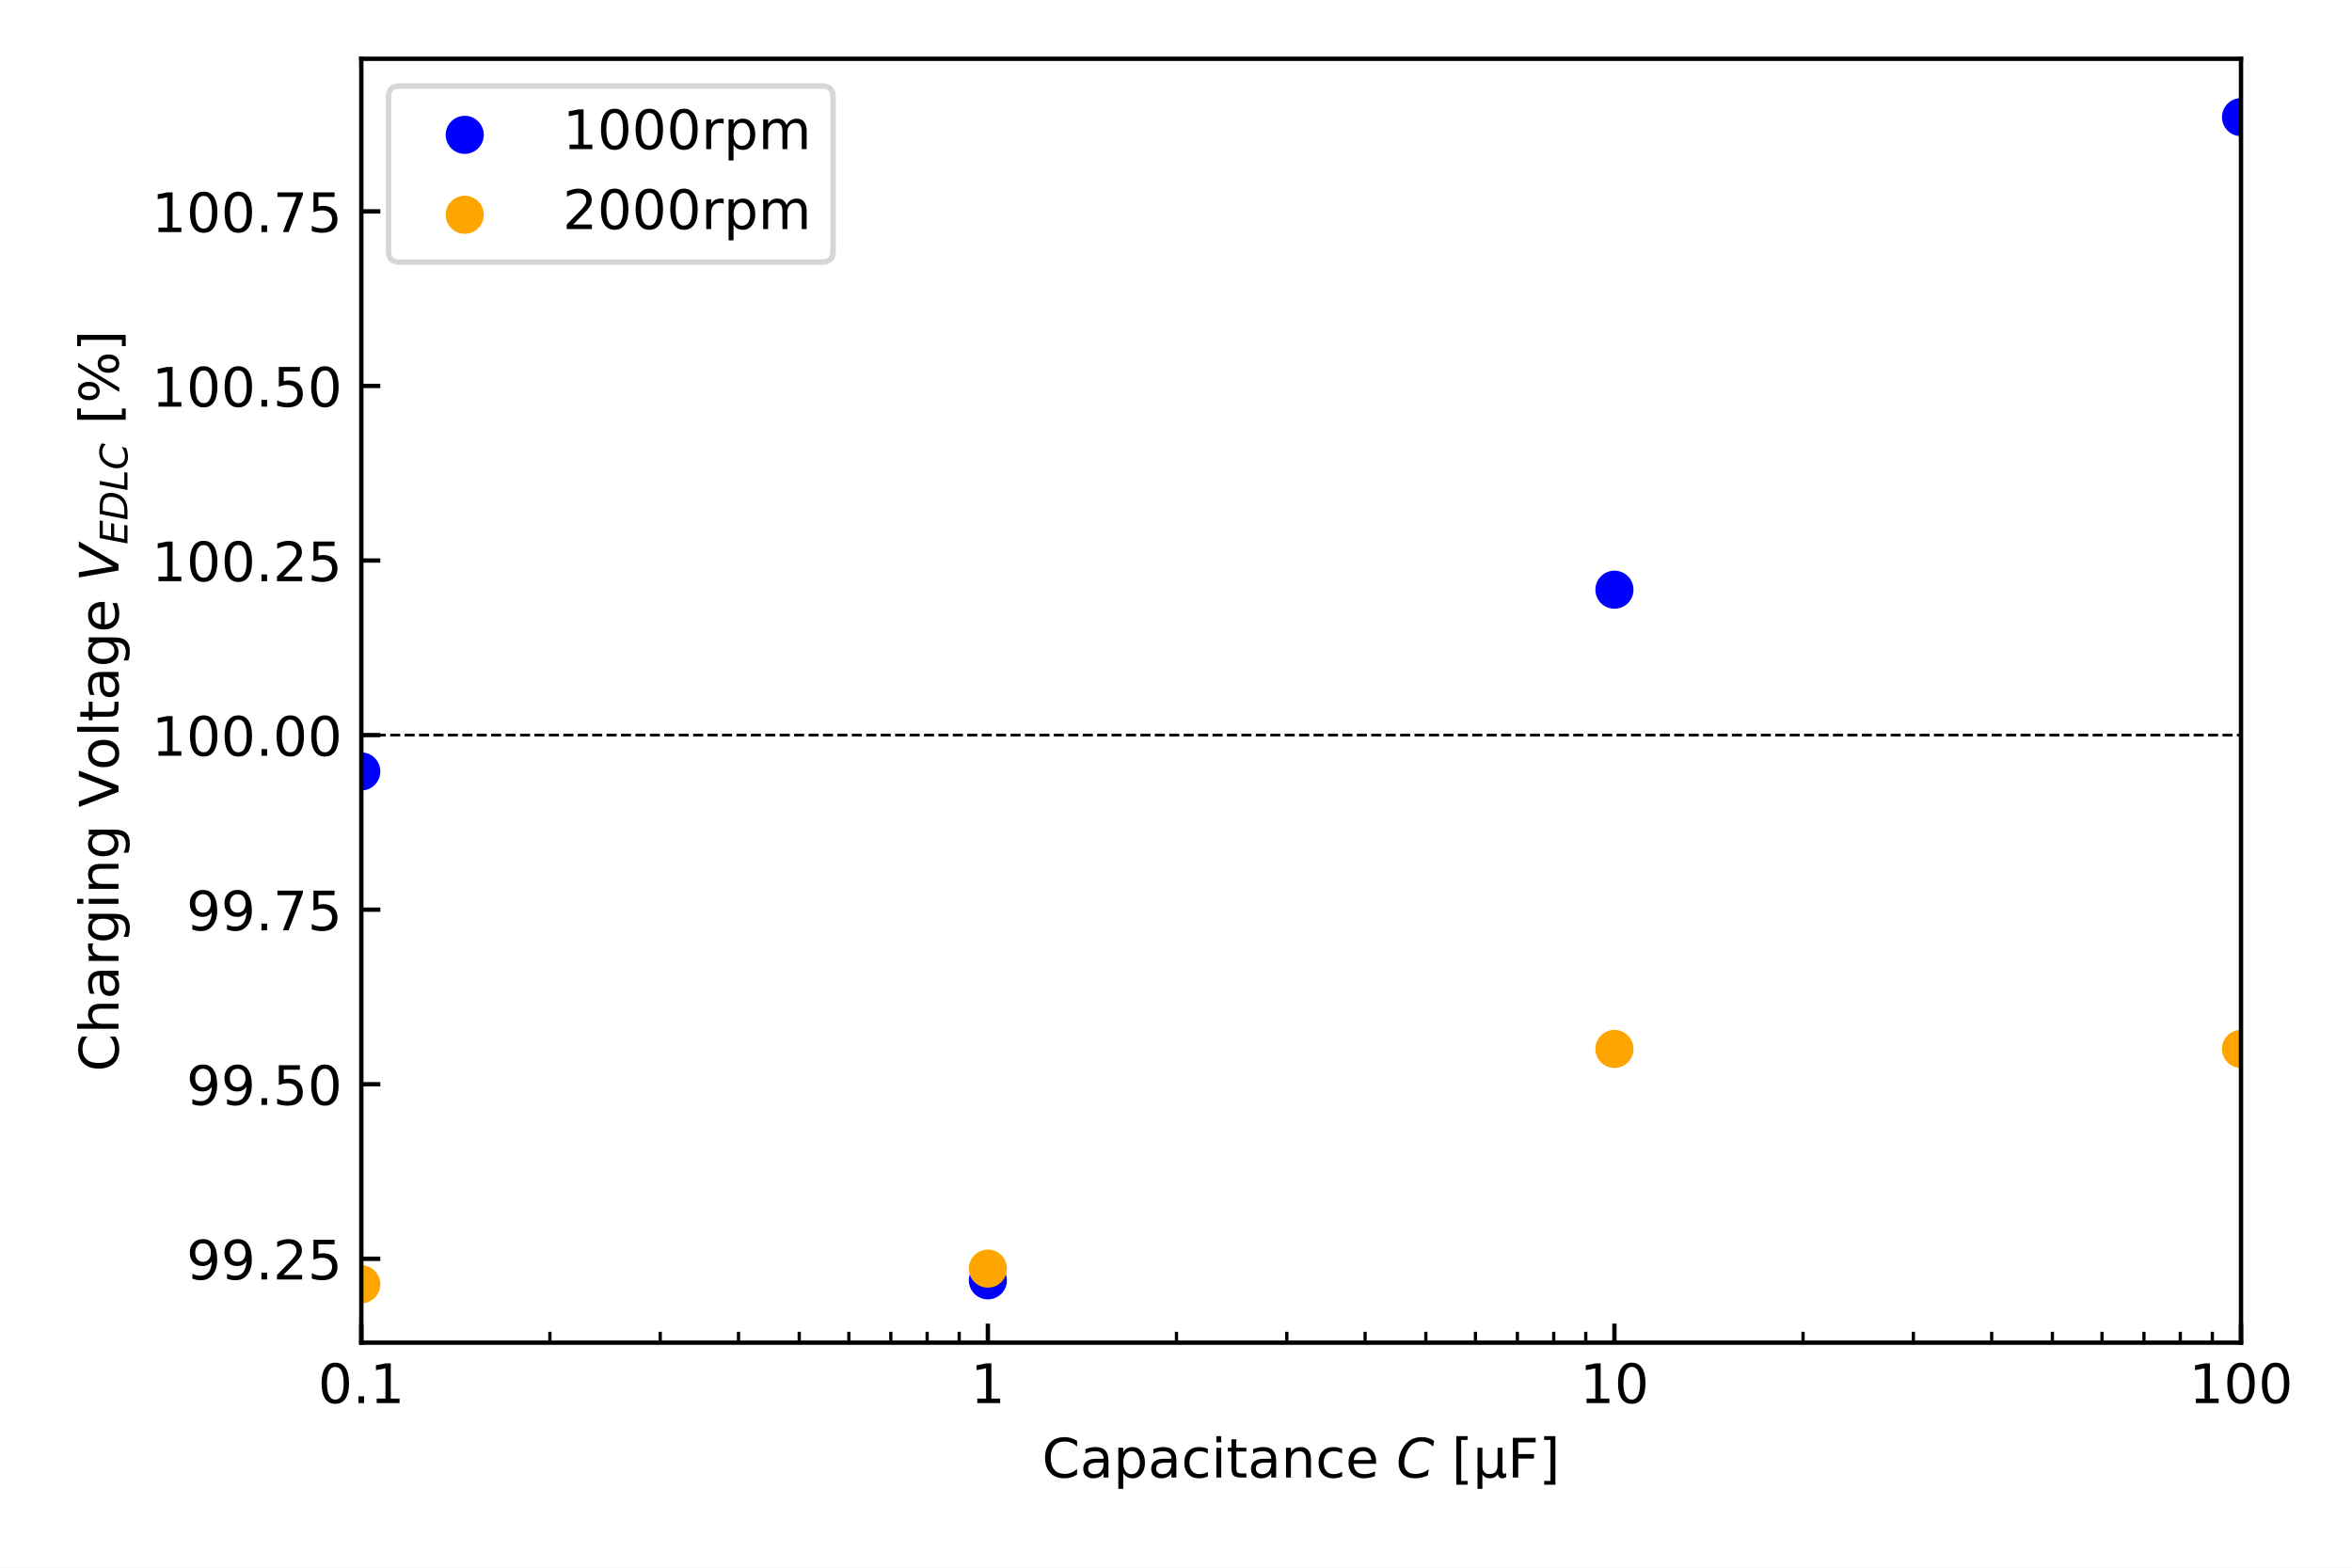
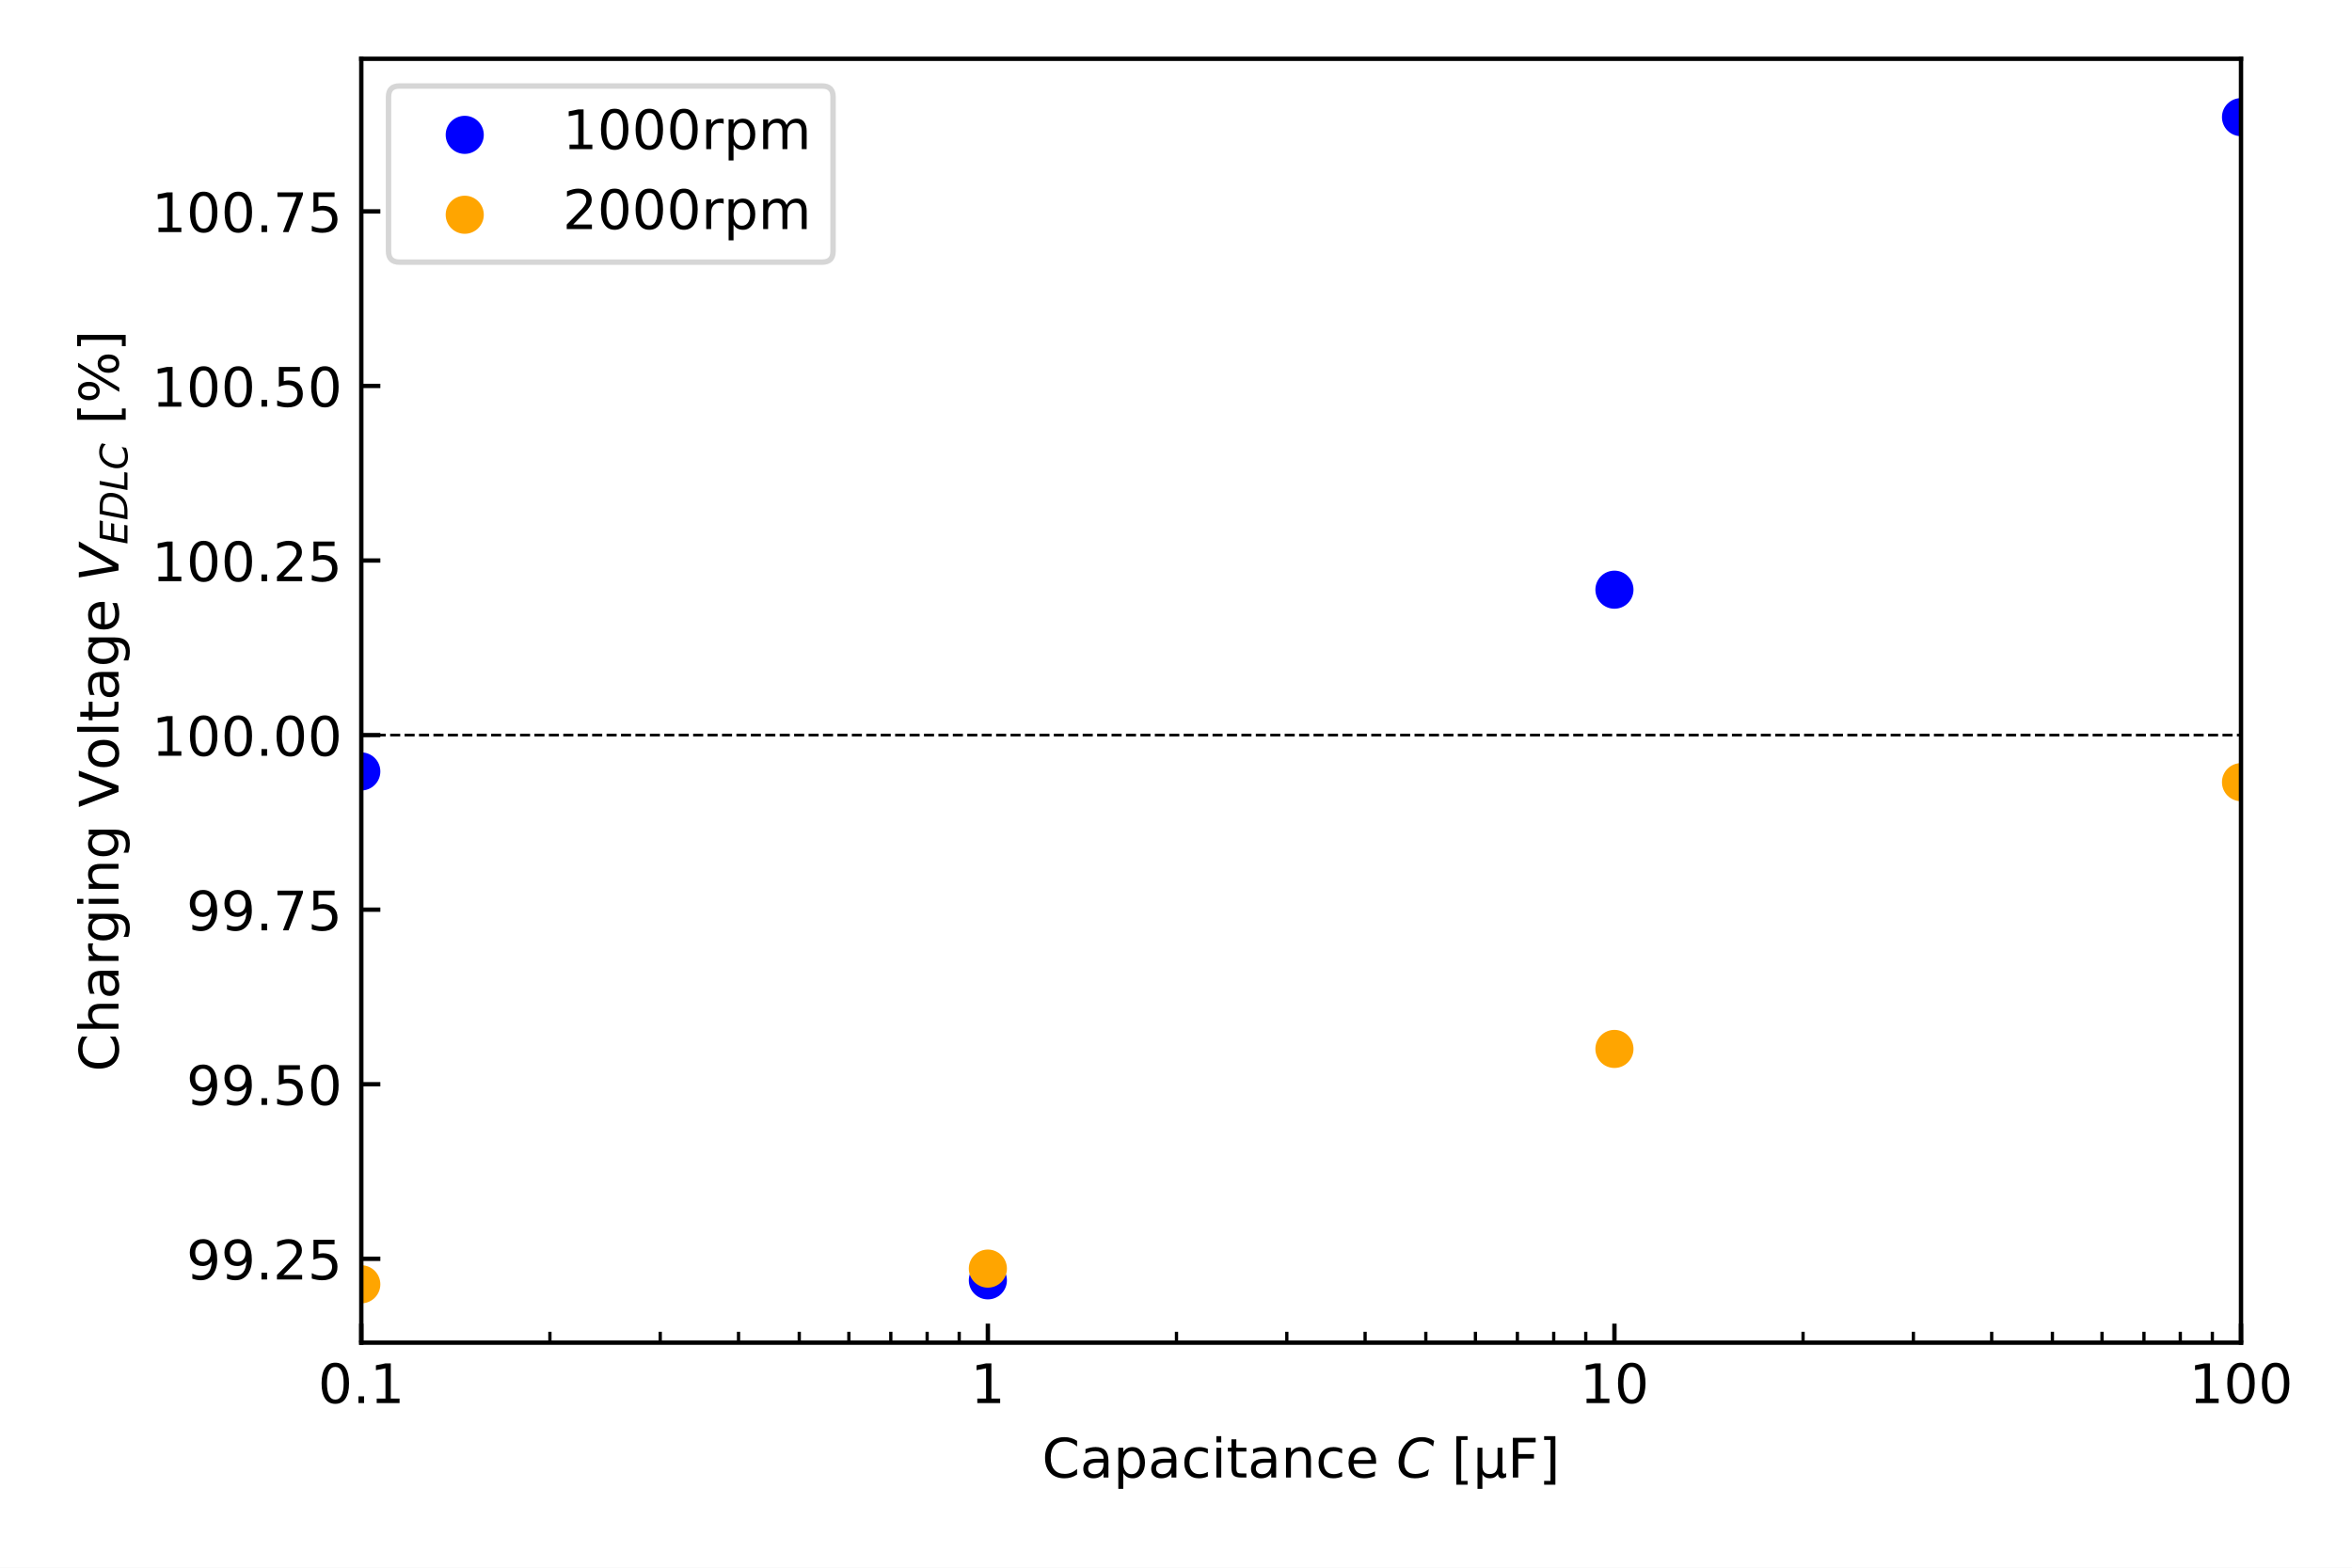
<svg xmlns="http://www.w3.org/2000/svg" xmlns:xlink="http://www.w3.org/1999/xlink" width="432pt" height="288pt" viewBox="0 0 432 288" version="1.1">
  <defs>
    <style type="text/css">*{stroke-linejoin: round; stroke-linecap: butt}</style>
  </defs>
  <g id="figure_1">
    <g id="patch_1">
      <path d="M 0 288  L 432 288  L 432 0  L 0 0  z " style="fill: #ffffff" />
    </g>
    <g id="axes_1">
      <g id="patch_2">
        <path d="M 66.36 246.66  L 411.615 246.66  L 411.615 10.8  L 66.36 10.8  z " style="fill: #ffffff" />
      </g>
      <g id="PathCollection_1">
        <defs>
-           <path id="m03c503e029" d="M 0 3  C 0.796 3 1.559 2.684 2.121 2.121  C 2.684 1.559 3 0.796 3 0  C 3 -0.796 2.684 -1.559 2.121 -2.121  C 1.559 -2.684 0.796 -3 0 -3  C -0.796 -3 -1.559 -2.684 -2.121 -2.121  C -2.684 -1.559 -3 -0.796 -3 0  C -3 0.796 -2.684 1.559 -2.121 2.121  C -1.559 2.684 -0.796 3 0 3  z " style="stroke: #0000ff" />
+           <path id="m7510b14759" d="M 0 3  C 0.796 3 1.559 2.684 2.121 2.121  C 2.684 1.559 3 0.796 3 0  C 3 -0.796 2.684 -1.559 2.121 -2.121  C 1.559 -2.684 0.796 -3 0 -3  C -0.796 -3 -1.559 -2.684 -2.121 -2.121  C -2.684 -1.559 -3 -0.796 -3 0  C -3 0.796 -2.684 1.559 -2.121 2.121  C -1.559 2.684 -0.796 3 0 3  z " style="stroke: #0000ff" />
        </defs>
-         <g clip-path="url(#pfb07c3bd62)">
-           <use xlink:href="#m03c503e029" x="66.36" y="141.722" style="fill: #0000ff; stroke: #0000ff" />
-           <use xlink:href="#m03c503e029" x="181.445" y="235.211" style="fill: #0000ff; stroke: #0000ff" />
-           <use xlink:href="#m03c503e029" x="296.53" y="108.333" style="fill: #0000ff; stroke: #0000ff" />
-           <use xlink:href="#m03c503e029" x="411.615" y="21.521" style="fill: #0000ff; stroke: #0000ff" />
+         <g clip-path="url(#p12daf3e83e)">
+           <use xlink:href="#m7510b14759" x="66.36" y="141.722" style="fill: #0000ff; stroke: #0000ff" />
+           <use xlink:href="#m7510b14759" x="181.445" y="235.211" style="fill: #0000ff; stroke: #0000ff" />
+           <use xlink:href="#m7510b14759" x="296.53" y="108.333" style="fill: #0000ff; stroke: #0000ff" />
+           <use xlink:href="#m7510b14759" x="411.615" y="21.521" style="fill: #0000ff; stroke: #0000ff" />
        </g>
      </g>
      <g id="PathCollection_2">
        <defs>
-           <path id="mfd35c60a74" d="M 0 3  C 0.796 3 1.559 2.684 2.121 2.121  C 2.684 1.559 3 0.796 3 0  C 3 -0.796 2.684 -1.559 2.121 -2.121  C 1.559 -2.684 0.796 -3 0 -3  C -0.796 -3 -1.559 -2.684 -2.121 -2.121  C -2.684 -1.559 -3 -0.796 -3 0  C -3 0.796 -2.684 1.559 -2.121 2.121  C -1.559 2.684 -0.796 3 0 3  z " style="stroke: #ffa500" />
+           <path id="m80cd6dbd2b" d="M 0 3  C 0.796 3 1.559 2.684 2.121 2.121  C 2.684 1.559 3 0.796 3 0  C 3 -0.796 2.684 -1.559 2.121 -2.121  C 1.559 -2.684 0.796 -3 0 -3  C -0.796 -3 -1.559 -2.684 -2.121 -2.121  C -2.684 -1.559 -3 -0.796 -3 0  C -3 0.796 -2.684 1.559 -2.121 2.121  C -1.559 2.684 -0.796 3 0 3  z " style="stroke: #ffa500" />
        </defs>
-         <g clip-path="url(#pfb07c3bd62)">
-           <use xlink:href="#mfd35c60a74" x="66.36" y="235.939" style="fill: #ffa500; stroke: #ffa500" />
-           <use xlink:href="#mfd35c60a74" x="181.445" y="233.056" style="fill: #ffa500; stroke: #ffa500" />
-           <use xlink:href="#mfd35c60a74" x="296.53" y="192.698" style="fill: #ffa500; stroke: #ffa500" />
-           <use xlink:href="#mfd35c60a74" x="411.615" y="192.698" style="fill: #ffa500; stroke: #ffa500" />
+         <g clip-path="url(#p12daf3e83e)">
+           <use xlink:href="#m80cd6dbd2b" x="66.36" y="235.939" style="fill: #ffa500; stroke: #ffa500" />
+           <use xlink:href="#m80cd6dbd2b" x="181.445" y="233.056" style="fill: #ffa500; stroke: #ffa500" />
+           <use xlink:href="#m80cd6dbd2b" x="296.53" y="192.698" style="fill: #ffa500; stroke: #ffa500" />
+           <use xlink:href="#m80cd6dbd2b" x="411.615" y="143.692" style="fill: #ffa500; stroke: #ffa500" />
        </g>
      </g>
      <g id="matplotlib.axis_1">
        <g id="xtick_1">
          <g id="line2d_1">
            <defs>
-               <path id="m0be98d0847" d="M 0 0  L 0 -3.5  " style="stroke: #000000; stroke-width: 0.8" />
+               <path id="m5065b13a3f" d="M 0 0  L 0 -3.5  " style="stroke: #000000; stroke-width: 0.8" />
            </defs>
            <g>
-               <use xlink:href="#m0be98d0847" x="66.36" y="246.66" style="stroke: #000000; stroke-width: 0.8" />
+               <use xlink:href="#m5065b13a3f" x="66.36" y="246.66" style="stroke: #000000; stroke-width: 0.8" />
            </g>
          </g>
          <g id="text_1">
            <g transform="translate(58.40844 257.7584) scale(0.1 -0.1)">
              <defs>
                <path id="DejaVuSans-30" d="M 2034 4250  Q 1547 4250 1301 3770  Q 1056 3291 1056 2328  Q 1056 1369 1301 889  Q 1547 409 2034 409  Q 2525 409 2770 889  Q 3016 1369 3016 2328  Q 3016 3291 2770 3770  Q 2525 4250 2034 4250  z M 2034 4750  Q 2819 4750 3233 4129  Q 3647 3509 3647 2328  Q 3647 1150 3233 529  Q 2819 -91 2034 -91  Q 1250 -91 836 529  Q 422 1150 422 2328  Q 422 3509 836 4129  Q 1250 4750 2034 4750  z " transform="scale(0.015625)" />
                <path id="DejaVuSans-2e" d="M 684 794  L 1344 794  L 1344 0  L 684 0  L 684 794  z " transform="scale(0.015625)" />
                <path id="DejaVuSans-31" d="M 794 531  L 1825 531  L 1825 4091  L 703 3866  L 703 4441  L 1819 4666  L 2450 4666  L 2450 531  L 3481 531  L 3481 0  L 794 0  L 794 531  z " transform="scale(0.015625)" />
              </defs>
              <use xlink:href="#DejaVuSans-30" />
              <use xlink:href="#DejaVuSans-2e" x="63.623" />
              <use xlink:href="#DejaVuSans-31" x="95.41" />
            </g>
          </g>
        </g>
        <g id="xtick_2">
          <g id="line2d_2">
            <g>
-               <use xlink:href="#m0be98d0847" x="181.445" y="246.66" style="stroke: #000000; stroke-width: 0.8" />
+               <use xlink:href="#m5065b13a3f" x="181.445" y="246.66" style="stroke: #000000; stroke-width: 0.8" />
            </g>
          </g>
          <g id="text_2">
            <g transform="translate(178.2637 257.7584) scale(0.1 -0.1)">
              <use xlink:href="#DejaVuSans-31" />
            </g>
          </g>
        </g>
        <g id="xtick_3">
          <g id="line2d_3">
            <g>
-               <use xlink:href="#m0be98d0847" x="296.53" y="246.66" style="stroke: #000000; stroke-width: 0.8" />
+               <use xlink:href="#m5065b13a3f" x="296.53" y="246.66" style="stroke: #000000; stroke-width: 0.8" />
            </g>
          </g>
          <g id="text_3">
            <g transform="translate(290.1675 257.7584) scale(0.1 -0.1)">
              <use xlink:href="#DejaVuSans-31" />
              <use xlink:href="#DejaVuSans-30" x="63.623" />
            </g>
          </g>
        </g>
        <g id="xtick_4">
          <g id="line2d_4">
            <g>
-               <use xlink:href="#m0be98d0847" x="411.615" y="246.66" style="stroke: #000000; stroke-width: 0.8" />
+               <use xlink:href="#m5065b13a3f" x="411.615" y="246.66" style="stroke: #000000; stroke-width: 0.8" />
            </g>
          </g>
          <g id="text_4">
            <g transform="translate(402.0713 257.7584) scale(0.1 -0.1)">
              <use xlink:href="#DejaVuSans-31" />
              <use xlink:href="#DejaVuSans-30" x="63.623" />
              <use xlink:href="#DejaVuSans-30" x="127.246" />
            </g>
          </g>
        </g>
        <g id="xtick_5">
          <g id="line2d_5">
            <defs>
-               <path id="m2de66325dd" d="M 0 0  L 0 -2  " style="stroke: #000000; stroke-width: 0.6" />
+               <path id="mde41a50ec3" d="M 0 0  L 0 -2  " style="stroke: #000000; stroke-width: 0.6" />
            </defs>
            <g>
-               <use xlink:href="#m2de66325dd" x="101.004" y="246.66" style="stroke: #000000; stroke-width: 0.6" />
+               <use xlink:href="#mde41a50ec3" x="101.004" y="246.66" style="stroke: #000000; stroke-width: 0.6" />
            </g>
          </g>
        </g>
        <g id="xtick_6">
          <g id="line2d_6">
            <g>
-               <use xlink:href="#m2de66325dd" x="121.269" y="246.66" style="stroke: #000000; stroke-width: 0.6" />
+               <use xlink:href="#mde41a50ec3" x="121.269" y="246.66" style="stroke: #000000; stroke-width: 0.6" />
            </g>
          </g>
        </g>
        <g id="xtick_7">
          <g id="line2d_7">
            <g>
-               <use xlink:href="#m2de66325dd" x="135.648" y="246.66" style="stroke: #000000; stroke-width: 0.6" />
+               <use xlink:href="#mde41a50ec3" x="135.648" y="246.66" style="stroke: #000000; stroke-width: 0.6" />
            </g>
          </g>
        </g>
        <g id="xtick_8">
          <g id="line2d_8">
            <g>
-               <use xlink:href="#m2de66325dd" x="146.801" y="246.66" style="stroke: #000000; stroke-width: 0.6" />
+               <use xlink:href="#mde41a50ec3" x="146.801" y="246.66" style="stroke: #000000; stroke-width: 0.6" />
            </g>
          </g>
        </g>
        <g id="xtick_9">
          <g id="line2d_9">
            <g>
-               <use xlink:href="#m2de66325dd" x="155.914" y="246.66" style="stroke: #000000; stroke-width: 0.6" />
+               <use xlink:href="#mde41a50ec3" x="155.914" y="246.66" style="stroke: #000000; stroke-width: 0.6" />
            </g>
          </g>
        </g>
        <g id="xtick_10">
          <g id="line2d_10">
            <g>
-               <use xlink:href="#m2de66325dd" x="163.618" y="246.66" style="stroke: #000000; stroke-width: 0.6" />
+               <use xlink:href="#mde41a50ec3" x="163.618" y="246.66" style="stroke: #000000; stroke-width: 0.6" />
            </g>
          </g>
        </g>
        <g id="xtick_11">
          <g id="line2d_11">
            <g>
-               <use xlink:href="#m2de66325dd" x="170.292" y="246.66" style="stroke: #000000; stroke-width: 0.6" />
+               <use xlink:href="#mde41a50ec3" x="170.292" y="246.66" style="stroke: #000000; stroke-width: 0.6" />
            </g>
          </g>
        </g>
        <g id="xtick_12">
          <g id="line2d_12">
            <g>
-               <use xlink:href="#m2de66325dd" x="176.179" y="246.66" style="stroke: #000000; stroke-width: 0.6" />
+               <use xlink:href="#mde41a50ec3" x="176.179" y="246.66" style="stroke: #000000; stroke-width: 0.6" />
            </g>
          </g>
        </g>
        <g id="xtick_13">
          <g id="line2d_13">
            <g>
-               <use xlink:href="#m2de66325dd" x="216.089" y="246.66" style="stroke: #000000; stroke-width: 0.6" />
+               <use xlink:href="#mde41a50ec3" x="216.089" y="246.66" style="stroke: #000000; stroke-width: 0.6" />
            </g>
          </g>
        </g>
        <g id="xtick_14">
          <g id="line2d_14">
            <g>
-               <use xlink:href="#m2de66325dd" x="236.355" y="246.66" style="stroke: #000000; stroke-width: 0.6" />
+               <use xlink:href="#mde41a50ec3" x="236.355" y="246.66" style="stroke: #000000; stroke-width: 0.6" />
            </g>
          </g>
        </g>
        <g id="xtick_15">
          <g id="line2d_15">
            <g>
-               <use xlink:href="#m2de66325dd" x="250.733" y="246.66" style="stroke: #000000; stroke-width: 0.6" />
+               <use xlink:href="#mde41a50ec3" x="250.733" y="246.66" style="stroke: #000000; stroke-width: 0.6" />
            </g>
          </g>
        </g>
        <g id="xtick_16">
          <g id="line2d_16">
            <g>
-               <use xlink:href="#m2de66325dd" x="261.886" y="246.66" style="stroke: #000000; stroke-width: 0.6" />
+               <use xlink:href="#mde41a50ec3" x="261.886" y="246.66" style="stroke: #000000; stroke-width: 0.6" />
            </g>
          </g>
        </g>
        <g id="xtick_17">
          <g id="line2d_17">
            <g>
-               <use xlink:href="#m2de66325dd" x="270.999" y="246.66" style="stroke: #000000; stroke-width: 0.6" />
+               <use xlink:href="#mde41a50ec3" x="270.999" y="246.66" style="stroke: #000000; stroke-width: 0.6" />
            </g>
          </g>
        </g>
        <g id="xtick_18">
          <g id="line2d_18">
            <g>
-               <use xlink:href="#m2de66325dd" x="278.703" y="246.66" style="stroke: #000000; stroke-width: 0.6" />
+               <use xlink:href="#mde41a50ec3" x="278.703" y="246.66" style="stroke: #000000; stroke-width: 0.6" />
            </g>
          </g>
        </g>
        <g id="xtick_19">
          <g id="line2d_19">
            <g>
-               <use xlink:href="#m2de66325dd" x="285.377" y="246.66" style="stroke: #000000; stroke-width: 0.6" />
+               <use xlink:href="#mde41a50ec3" x="285.377" y="246.66" style="stroke: #000000; stroke-width: 0.6" />
            </g>
          </g>
        </g>
        <g id="xtick_20">
          <g id="line2d_20">
            <g>
-               <use xlink:href="#m2de66325dd" x="291.264" y="246.66" style="stroke: #000000; stroke-width: 0.6" />
+               <use xlink:href="#mde41a50ec3" x="291.264" y="246.66" style="stroke: #000000; stroke-width: 0.6" />
            </g>
          </g>
        </g>
        <g id="xtick_21">
          <g id="line2d_21">
            <g>
-               <use xlink:href="#m2de66325dd" x="331.174" y="246.66" style="stroke: #000000; stroke-width: 0.6" />
+               <use xlink:href="#mde41a50ec3" x="331.174" y="246.66" style="stroke: #000000; stroke-width: 0.6" />
            </g>
          </g>
        </g>
        <g id="xtick_22">
          <g id="line2d_22">
            <g>
-               <use xlink:href="#m2de66325dd" x="351.44" y="246.66" style="stroke: #000000; stroke-width: 0.6" />
+               <use xlink:href="#mde41a50ec3" x="351.44" y="246.66" style="stroke: #000000; stroke-width: 0.6" />
            </g>
          </g>
        </g>
        <g id="xtick_23">
          <g id="line2d_23">
            <g>
-               <use xlink:href="#m2de66325dd" x="365.818" y="246.66" style="stroke: #000000; stroke-width: 0.6" />
+               <use xlink:href="#mde41a50ec3" x="365.818" y="246.66" style="stroke: #000000; stroke-width: 0.6" />
            </g>
          </g>
        </g>
        <g id="xtick_24">
          <g id="line2d_24">
            <g>
-               <use xlink:href="#m2de66325dd" x="376.971" y="246.66" style="stroke: #000000; stroke-width: 0.6" />
+               <use xlink:href="#mde41a50ec3" x="376.971" y="246.66" style="stroke: #000000; stroke-width: 0.6" />
            </g>
          </g>
        </g>
        <g id="xtick_25">
          <g id="line2d_25">
            <g>
-               <use xlink:href="#m2de66325dd" x="386.084" y="246.66" style="stroke: #000000; stroke-width: 0.6" />
+               <use xlink:href="#mde41a50ec3" x="386.084" y="246.66" style="stroke: #000000; stroke-width: 0.6" />
            </g>
          </g>
        </g>
        <g id="xtick_26">
          <g id="line2d_26">
            <g>
-               <use xlink:href="#m2de66325dd" x="393.788" y="246.66" style="stroke: #000000; stroke-width: 0.6" />
+               <use xlink:href="#mde41a50ec3" x="393.788" y="246.66" style="stroke: #000000; stroke-width: 0.6" />
            </g>
          </g>
        </g>
        <g id="xtick_27">
          <g id="line2d_27">
            <g>
-               <use xlink:href="#m2de66325dd" x="400.462" y="246.66" style="stroke: #000000; stroke-width: 0.6" />
+               <use xlink:href="#mde41a50ec3" x="400.462" y="246.66" style="stroke: #000000; stroke-width: 0.6" />
            </g>
          </g>
        </g>
        <g id="xtick_28">
          <g id="line2d_28">
            <g>
-               <use xlink:href="#m2de66325dd" x="406.349" y="246.66" style="stroke: #000000; stroke-width: 0.6" />
+               <use xlink:href="#mde41a50ec3" x="406.349" y="246.66" style="stroke: #000000; stroke-width: 0.6" />
            </g>
          </g>
        </g>
        <g id="text_5">
          <g transform="translate(191.3875 271.4381) scale(0.1 -0.1)">
            <defs>
              <path id="DejaVuSans-43" d="M 4122 4306  L 4122 3641  Q 3803 3938 3442 4084  Q 3081 4231 2675 4231  Q 1875 4231 1450 3742  Q 1025 3253 1025 2328  Q 1025 1406 1450 917  Q 1875 428 2675 428  Q 3081 428 3442 575  Q 3803 722 4122 1019  L 4122 359  Q 3791 134 3420 21  Q 3050 -91 2638 -91  Q 1578 -91 968 557  Q 359 1206 359 2328  Q 359 3453 968 4101  Q 1578 4750 2638 4750  Q 3056 4750 3426 4639  Q 3797 4528 4122 4306  z " transform="scale(0.015625)" />
              <path id="DejaVuSans-61" d="M 2194 1759  Q 1497 1759 1228 1600  Q 959 1441 959 1056  Q 959 750 1161 570  Q 1363 391 1709 391  Q 2188 391 2477 730  Q 2766 1069 2766 1631  L 2766 1759  L 2194 1759  z M 3341 1997  L 3341 0  L 2766 0  L 2766 531  Q 2569 213 2275 61  Q 1981 -91 1556 -91  Q 1019 -91 701 211  Q 384 513 384 1019  Q 384 1609 779 1909  Q 1175 2209 1959 2209  L 2766 2209  L 2766 2266  Q 2766 2663 2505 2880  Q 2244 3097 1772 3097  Q 1472 3097 1187 3025  Q 903 2953 641 2809  L 641 3341  Q 956 3463 1253 3523  Q 1550 3584 1831 3584  Q 2591 3584 2966 3190  Q 3341 2797 3341 1997  z " transform="scale(0.015625)" />
              <path id="DejaVuSans-70" d="M 1159 525  L 1159 -1331  L 581 -1331  L 581 3500  L 1159 3500  L 1159 2969  Q 1341 3281 1617 3432  Q 1894 3584 2278 3584  Q 2916 3584 3314 3078  Q 3713 2572 3713 1747  Q 3713 922 3314 415  Q 2916 -91 2278 -91  Q 1894 -91 1617 61  Q 1341 213 1159 525  z M 3116 1747  Q 3116 2381 2855 2742  Q 2594 3103 2138 3103  Q 1681 3103 1420 2742  Q 1159 2381 1159 1747  Q 1159 1113 1420 752  Q 1681 391 2138 391  Q 2594 391 2855 752  Q 3116 1113 3116 1747  z " transform="scale(0.015625)" />
              <path id="DejaVuSans-63" d="M 3122 3366  L 3122 2828  Q 2878 2963 2633 3030  Q 2388 3097 2138 3097  Q 1578 3097 1268 2742  Q 959 2388 959 1747  Q 959 1106 1268 751  Q 1578 397 2138 397  Q 2388 397 2633 464  Q 2878 531 3122 666  L 3122 134  Q 2881 22 2623 -34  Q 2366 -91 2075 -91  Q 1284 -91 818 406  Q 353 903 353 1747  Q 353 2603 823 3093  Q 1294 3584 2113 3584  Q 2378 3584 2631 3529  Q 2884 3475 3122 3366  z " transform="scale(0.015625)" />
              <path id="DejaVuSans-69" d="M 603 3500  L 1178 3500  L 1178 0  L 603 0  L 603 3500  z M 603 4863  L 1178 4863  L 1178 4134  L 603 4134  L 603 4863  z " transform="scale(0.015625)" />
              <path id="DejaVuSans-74" d="M 1172 4494  L 1172 3500  L 2356 3500  L 2356 3053  L 1172 3053  L 1172 1153  Q 1172 725 1289 603  Q 1406 481 1766 481  L 2356 481  L 2356 0  L 1766 0  Q 1100 0 847 248  Q 594 497 594 1153  L 594 3053  L 172 3053  L 172 3500  L 594 3500  L 594 4494  L 1172 4494  z " transform="scale(0.015625)" />
              <path id="DejaVuSans-6e" d="M 3513 2113  L 3513 0  L 2938 0  L 2938 2094  Q 2938 2591 2744 2837  Q 2550 3084 2163 3084  Q 1697 3084 1428 2787  Q 1159 2491 1159 1978  L 1159 0  L 581 0  L 581 3500  L 1159 3500  L 1159 2956  Q 1366 3272 1645 3428  Q 1925 3584 2291 3584  Q 2894 3584 3203 3211  Q 3513 2838 3513 2113  z " transform="scale(0.015625)" />
              <path id="DejaVuSans-65" d="M 3597 1894  L 3597 1613  L 953 1613  Q 991 1019 1311 708  Q 1631 397 2203 397  Q 2534 397 2845 478  Q 3156 559 3463 722  L 3463 178  Q 3153 47 2828 -22  Q 2503 -91 2169 -91  Q 1331 -91 842 396  Q 353 884 353 1716  Q 353 2575 817 3079  Q 1281 3584 2069 3584  Q 2775 3584 3186 3129  Q 3597 2675 3597 1894  z M 3022 2063  Q 3016 2534 2758 2815  Q 2500 3097 2075 3097  Q 1594 3097 1305 2825  Q 1016 2553 972 2059  L 3022 2063  z " transform="scale(0.015625)" />
              <path id="DejaVuSans-20" transform="scale(0.015625)" />
              <path id="DejaVuSans-Oblique-43" d="M 4447 4306  L 4319 3641  Q 4019 3944 3683 4091  Q 3347 4238 2956 4238  Q 2422 4238 2017 3981  Q 1613 3725 1319 3200  Q 1131 2863 1032 2486  Q 934 2109 934 1728  Q 934 1091 1264 756  Q 1594 422 2222 422  Q 2656 422 3056 561  Q 3456 700 3834 978  L 3688 231  Q 3316 72 2936 -9  Q 2556 -91 2175 -91  Q 1278 -91 773 396  Q 269 884 269 1753  Q 269 2309 461 2846  Q 653 3384 1013 3828  Q 1394 4300 1883 4525  Q 2372 4750 3022 4750  Q 3422 4750 3780 4639  Q 4138 4528 4447 4306  z " transform="scale(0.015625)" />
              <path id="DejaVuSans-5b" d="M 550 4863  L 1875 4863  L 1875 4416  L 1125 4416  L 1125 -397  L 1875 -397  L 1875 -844  L 550 -844  L 550 4863  z " transform="scale(0.015625)" />
              <path id="DejaVuSans-3bc" d="M 544 -1331  L 544 3500  L 1119 3500  L 1119 1325  Q 1119 872 1334 640  Q 1550 409 1972 409  Q 2434 409 2667 671  Q 2900 934 2900 1459  L 2900 3500  L 3475 3500  L 3475 806  Q 3475 619 3529 530  Q 3584 441 3700 441  Q 3728 441 3778 458  Q 3828 475 3916 513  L 3916 50  Q 3788 -22 3673 -56  Q 3559 -91 3450 -91  Q 3234 -91 3106 31  Q 2978 153 2931 403  Q 2775 156 2548 32  Q 2322 -91 2016 -91  Q 1697 -91 1473 31  Q 1250 153 1119 397  L 1119 -1331  L 544 -1331  z " transform="scale(0.015625)" />
              <path id="DejaVuSans-46" d="M 628 4666  L 3309 4666  L 3309 4134  L 1259 4134  L 1259 2759  L 3109 2759  L 3109 2228  L 1259 2228  L 1259 0  L 628 0  L 628 4666  z " transform="scale(0.015625)" />
              <path id="DejaVuSans-5d" d="M 1947 4863  L 1947 -844  L 622 -844  L 622 -397  L 1369 -397  L 1369 4416  L 622 4416  L 622 4863  L 1947 4863  z " transform="scale(0.015625)" />
            </defs>
            <use xlink:href="#DejaVuSans-43" transform="translate(0 0.015625)" />
            <use xlink:href="#DejaVuSans-61" transform="translate(69.82422 0.015625)" />
            <use xlink:href="#DejaVuSans-70" transform="translate(131.1035 0.015625)" />
            <use xlink:href="#DejaVuSans-61" transform="translate(194.5801 0.015625)" />
            <use xlink:href="#DejaVuSans-63" transform="translate(255.8594 0.015625)" />
            <use xlink:href="#DejaVuSans-69" transform="translate(310.8398 0.015625)" />
            <use xlink:href="#DejaVuSans-74" transform="translate(338.623 0.015625)" />
            <use xlink:href="#DejaVuSans-61" transform="translate(377.832 0.015625)" />
            <use xlink:href="#DejaVuSans-6e" transform="translate(439.1113 0.015625)" />
            <use xlink:href="#DejaVuSans-63" transform="translate(502.4902 0.015625)" />
            <use xlink:href="#DejaVuSans-65" transform="translate(557.4707 0.015625)" />
            <use xlink:href="#DejaVuSans-20" transform="translate(618.9941 0.015625)" />
            <use xlink:href="#DejaVuSans-Oblique-43" transform="translate(650.7812 0.015625)" />
            <use xlink:href="#DejaVuSans-20" transform="translate(720.6055 0.015625)" />
            <use xlink:href="#DejaVuSans-5b" transform="translate(752.3926 0.015625)" />
            <use xlink:href="#DejaVuSans-3bc" transform="translate(791.4062 0.015625)" />
            <use xlink:href="#DejaVuSans-46" transform="translate(855.0293 0.015625)" />
            <use xlink:href="#DejaVuSans-5d" transform="translate(912.5488 0.015625)" />
          </g>
        </g>
      </g>
      <g id="matplotlib.axis_2">
        <g id="ytick_1">
          <g id="line2d_29">
            <defs>
-               <path id="m823d2ccb7e" d="M 0 0  L 3.5 0  " style="stroke: #000000; stroke-width: 0.8" />
+               <path id="m66f02c94aa" d="M 0 0  L 3.5 0  " style="stroke: #000000; stroke-width: 0.8" />
            </defs>
            <g>
-               <use xlink:href="#m823d2ccb7e" x="66.36" y="231.255" style="stroke: #000000; stroke-width: 0.8" />
+               <use xlink:href="#m66f02c94aa" x="66.36" y="231.255" style="stroke: #000000; stroke-width: 0.8" />
            </g>
          </g>
          <g id="text_6">
            <g transform="translate(34.23188 235.0539) scale(0.1 -0.1)">
              <defs>
                <path id="DejaVuSans-39" d="M 703 97  L 703 672  Q 941 559 1184 500  Q 1428 441 1663 441  Q 2288 441 2617 861  Q 2947 1281 2994 2138  Q 2813 1869 2534 1725  Q 2256 1581 1919 1581  Q 1219 1581 811 2004  Q 403 2428 403 3163  Q 403 3881 828 4315  Q 1253 4750 1959 4750  Q 2769 4750 3195 4129  Q 3622 3509 3622 2328  Q 3622 1225 3098 567  Q 2575 -91 1691 -91  Q 1453 -91 1209 -44  Q 966 3 703 97  z M 1959 2075  Q 2384 2075 2632 2365  Q 2881 2656 2881 3163  Q 2881 3666 2632 3958  Q 2384 4250 1959 4250  Q 1534 4250 1286 3958  Q 1038 3666 1038 3163  Q 1038 2656 1286 2365  Q 1534 2075 1959 2075  z " transform="scale(0.015625)" />
                <path id="DejaVuSans-32" d="M 1228 531  L 3431 531  L 3431 0  L 469 0  L 469 531  Q 828 903 1448 1529  Q 2069 2156 2228 2338  Q 2531 2678 2651 2914  Q 2772 3150 2772 3378  Q 2772 3750 2511 3984  Q 2250 4219 1831 4219  Q 1534 4219 1204 4116  Q 875 4013 500 3803  L 500 4441  Q 881 4594 1212 4672  Q 1544 4750 1819 4750  Q 2544 4750 2975 4387  Q 3406 4025 3406 3419  Q 3406 3131 3298 2873  Q 3191 2616 2906 2266  Q 2828 2175 2409 1742  Q 1991 1309 1228 531  z " transform="scale(0.015625)" />
                <path id="DejaVuSans-35" d="M 691 4666  L 3169 4666  L 3169 4134  L 1269 4134  L 1269 2991  Q 1406 3038 1543 3061  Q 1681 3084 1819 3084  Q 2600 3084 3056 2656  Q 3513 2228 3513 1497  Q 3513 744 3044 326  Q 2575 -91 1722 -91  Q 1428 -91 1123 -41  Q 819 9 494 109  L 494 744  Q 775 591 1075 516  Q 1375 441 1709 441  Q 2250 441 2565 725  Q 2881 1009 2881 1497  Q 2881 1984 2565 2268  Q 2250 2553 1709 2553  Q 1456 2553 1204 2497  Q 953 2441 691 2322  L 691 4666  z " transform="scale(0.015625)" />
              </defs>
              <use xlink:href="#DejaVuSans-39" />
              <use xlink:href="#DejaVuSans-39" x="63.623" />
              <use xlink:href="#DejaVuSans-2e" x="127.246" />
              <use xlink:href="#DejaVuSans-32" x="159.033" />
              <use xlink:href="#DejaVuSans-35" x="222.656" />
            </g>
          </g>
        </g>
        <g id="ytick_2">
          <g id="line2d_30">
            <g>
-               <use xlink:href="#m823d2ccb7e" x="66.36" y="199.184" style="stroke: #000000; stroke-width: 0.8" />
+               <use xlink:href="#m66f02c94aa" x="66.36" y="199.184" style="stroke: #000000; stroke-width: 0.8" />
            </g>
          </g>
          <g id="text_7">
            <g transform="translate(34.23188 202.9836) scale(0.1 -0.1)">
              <use xlink:href="#DejaVuSans-39" />
              <use xlink:href="#DejaVuSans-39" x="63.623" />
              <use xlink:href="#DejaVuSans-2e" x="127.246" />
              <use xlink:href="#DejaVuSans-35" x="159.033" />
              <use xlink:href="#DejaVuSans-30" x="222.656" />
            </g>
          </g>
        </g>
        <g id="ytick_3">
          <g id="line2d_31">
            <g>
-               <use xlink:href="#m823d2ccb7e" x="66.36" y="167.114" style="stroke: #000000; stroke-width: 0.8" />
+               <use xlink:href="#m66f02c94aa" x="66.36" y="167.114" style="stroke: #000000; stroke-width: 0.8" />
            </g>
          </g>
          <g id="text_8">
            <g transform="translate(34.23188 170.9134) scale(0.1 -0.1)">
              <defs>
                <path id="DejaVuSans-37" d="M 525 4666  L 3525 4666  L 3525 4397  L 1831 0  L 1172 0  L 2766 4134  L 525 4134  L 525 4666  z " transform="scale(0.015625)" />
              </defs>
              <use xlink:href="#DejaVuSans-39" />
              <use xlink:href="#DejaVuSans-39" x="63.623" />
              <use xlink:href="#DejaVuSans-2e" x="127.246" />
              <use xlink:href="#DejaVuSans-37" x="159.033" />
              <use xlink:href="#DejaVuSans-35" x="222.656" />
            </g>
          </g>
        </g>
        <g id="ytick_4">
          <g id="line2d_32">
            <g>
-               <use xlink:href="#m823d2ccb7e" x="66.36" y="135.044" style="stroke: #000000; stroke-width: 0.8" />
+               <use xlink:href="#m66f02c94aa" x="66.36" y="135.044" style="stroke: #000000; stroke-width: 0.8" />
            </g>
          </g>
          <g id="text_9">
            <g transform="translate(27.86938 138.8431) scale(0.1 -0.1)">
              <use xlink:href="#DejaVuSans-31" />
              <use xlink:href="#DejaVuSans-30" x="63.623" />
              <use xlink:href="#DejaVuSans-30" x="127.246" />
              <use xlink:href="#DejaVuSans-2e" x="190.869" />
              <use xlink:href="#DejaVuSans-30" x="222.656" />
              <use xlink:href="#DejaVuSans-30" x="286.279" />
            </g>
          </g>
        </g>
        <g id="ytick_5">
          <g id="line2d_33">
            <g>
-               <use xlink:href="#m823d2ccb7e" x="66.36" y="102.974" style="stroke: #000000; stroke-width: 0.8" />
+               <use xlink:href="#m66f02c94aa" x="66.36" y="102.974" style="stroke: #000000; stroke-width: 0.8" />
            </g>
          </g>
          <g id="text_10">
            <g transform="translate(27.86938 106.7729) scale(0.1 -0.1)">
              <use xlink:href="#DejaVuSans-31" />
              <use xlink:href="#DejaVuSans-30" x="63.623" />
              <use xlink:href="#DejaVuSans-30" x="127.246" />
              <use xlink:href="#DejaVuSans-2e" x="190.869" />
              <use xlink:href="#DejaVuSans-32" x="222.656" />
              <use xlink:href="#DejaVuSans-35" x="286.279" />
            </g>
          </g>
        </g>
        <g id="ytick_6">
          <g id="line2d_34">
            <g>
-               <use xlink:href="#m823d2ccb7e" x="66.36" y="70.903" style="stroke: #000000; stroke-width: 0.8" />
+               <use xlink:href="#m66f02c94aa" x="66.36" y="70.903" style="stroke: #000000; stroke-width: 0.8" />
            </g>
          </g>
          <g id="text_11">
            <g transform="translate(27.86938 74.70264) scale(0.1 -0.1)">
              <use xlink:href="#DejaVuSans-31" />
              <use xlink:href="#DejaVuSans-30" x="63.623" />
              <use xlink:href="#DejaVuSans-30" x="127.246" />
              <use xlink:href="#DejaVuSans-2e" x="190.869" />
              <use xlink:href="#DejaVuSans-35" x="222.656" />
              <use xlink:href="#DejaVuSans-30" x="286.279" />
            </g>
          </g>
        </g>
        <g id="ytick_7">
          <g id="line2d_35">
            <g>
-               <use xlink:href="#m823d2ccb7e" x="66.36" y="38.833" style="stroke: #000000; stroke-width: 0.8" />
+               <use xlink:href="#m66f02c94aa" x="66.36" y="38.833" style="stroke: #000000; stroke-width: 0.8" />
            </g>
          </g>
          <g id="text_12">
            <g transform="translate(27.86938 42.63239) scale(0.1 -0.1)">
              <use xlink:href="#DejaVuSans-31" />
              <use xlink:href="#DejaVuSans-30" x="63.623" />
              <use xlink:href="#DejaVuSans-30" x="127.246" />
              <use xlink:href="#DejaVuSans-2e" x="190.869" />
              <use xlink:href="#DejaVuSans-37" x="222.656" />
              <use xlink:href="#DejaVuSans-35" x="286.279" />
            </g>
          </g>
        </g>
        <g id="text_13">
          <g transform="translate(21.76938 196.88) rotate(-90) scale(0.1 -0.1)">
            <defs>
              <path id="DejaVuSans-68" d="M 3513 2113  L 3513 0  L 2938 0  L 2938 2094  Q 2938 2591 2744 2837  Q 2550 3084 2163 3084  Q 1697 3084 1428 2787  Q 1159 2491 1159 1978  L 1159 0  L 581 0  L 581 4863  L 1159 4863  L 1159 2956  Q 1366 3272 1645 3428  Q 1925 3584 2291 3584  Q 2894 3584 3203 3211  Q 3513 2838 3513 2113  z " transform="scale(0.015625)" />
              <path id="DejaVuSans-72" d="M 2631 2963  Q 2534 3019 2420 3045  Q 2306 3072 2169 3072  Q 1681 3072 1420 2755  Q 1159 2438 1159 1844  L 1159 0  L 581 0  L 581 3500  L 1159 3500  L 1159 2956  Q 1341 3275 1631 3429  Q 1922 3584 2338 3584  Q 2397 3584 2469 3576  Q 2541 3569 2628 3553  L 2631 2963  z " transform="scale(0.015625)" />
              <path id="DejaVuSans-67" d="M 2906 1791  Q 2906 2416 2648 2759  Q 2391 3103 1925 3103  Q 1463 3103 1205 2759  Q 947 2416 947 1791  Q 947 1169 1205 825  Q 1463 481 1925 481  Q 2391 481 2648 825  Q 2906 1169 2906 1791  z M 3481 434  Q 3481 -459 3084 -895  Q 2688 -1331 1869 -1331  Q 1566 -1331 1297 -1286  Q 1028 -1241 775 -1147  L 775 -588  Q 1028 -725 1275 -790  Q 1522 -856 1778 -856  Q 2344 -856 2625 -561  Q 2906 -266 2906 331  L 2906 616  Q 2728 306 2450 153  Q 2172 0 1784 0  Q 1141 0 747 490  Q 353 981 353 1791  Q 353 2603 747 3093  Q 1141 3584 1784 3584  Q 2172 3584 2450 3431  Q 2728 3278 2906 2969  L 2906 3500  L 3481 3500  L 3481 434  z " transform="scale(0.015625)" />
              <path id="DejaVuSans-56" d="M 1831 0  L 50 4666  L 709 4666  L 2188 738  L 3669 4666  L 4325 4666  L 2547 0  L 1831 0  z " transform="scale(0.015625)" />
              <path id="DejaVuSans-6f" d="M 1959 3097  Q 1497 3097 1228 2736  Q 959 2375 959 1747  Q 959 1119 1226 758  Q 1494 397 1959 397  Q 2419 397 2687 759  Q 2956 1122 2956 1747  Q 2956 2369 2687 2733  Q 2419 3097 1959 3097  z M 1959 3584  Q 2709 3584 3137 3096  Q 3566 2609 3566 1747  Q 3566 888 3137 398  Q 2709 -91 1959 -91  Q 1206 -91 779 398  Q 353 888 353 1747  Q 353 2609 779 3096  Q 1206 3584 1959 3584  z " transform="scale(0.015625)" />
              <path id="DejaVuSans-6c" d="M 603 4863  L 1178 4863  L 1178 0  L 603 0  L 603 4863  z " transform="scale(0.015625)" />
              <path id="DejaVuSans-Oblique-56" d="M 1319 0  L 500 4666  L 1119 4666  L 1797 653  L 4063 4666  L 4750 4666  L 2053 0  L 1319 0  z " transform="scale(0.015625)" />
              <path id="DejaVuSans-Oblique-45" d="M 1081 4666  L 4031 4666  L 3928 4134  L 1606 4134  L 1338 2753  L 3566 2753  L 3463 2222  L 1234 2222  L 909 531  L 3284 531  L 3181 0  L 172 0  L 1081 4666  z " transform="scale(0.015625)" />
              <path id="DejaVuSans-Oblique-44" d="M 1081 4666  L 2438 4666  Q 3519 4666 4070 4208  Q 4622 3750 4622 2847  Q 4622 2250 4412 1698  Q 4203 1147 3834 769  Q 3463 381 2891 190  Q 2319 0 1538 0  L 172 0  L 1081 4666  z M 1613 4147  L 909 519  L 1734 519  Q 2794 519 3375 1128  Q 3956 1738 3956 2847  Q 3956 3519 3581 3833  Q 3206 4147 2406 4147  L 1613 4147  z " transform="scale(0.015625)" />
              <path id="DejaVuSans-Oblique-4c" d="M 1075 4666  L 1709 4666  L 909 525  L 3181 525  L 3078 0  L 172 0  L 1075 4666  z " transform="scale(0.015625)" />
              <path id="DejaVuSans-25" d="M 4653 2053  Q 4381 2053 4226 1822  Q 4072 1591 4072 1178  Q 4072 772 4226 539  Q 4381 306 4653 306  Q 4919 306 5073 539  Q 5228 772 5228 1178  Q 5228 1588 5073 1820  Q 4919 2053 4653 2053  z M 4653 2450  Q 5147 2450 5437 2106  Q 5728 1763 5728 1178  Q 5728 594 5436 251  Q 5144 -91 4653 -91  Q 4153 -91 3862 251  Q 3572 594 3572 1178  Q 3572 1766 3864 2108  Q 4156 2450 4653 2450  z M 1428 4353  Q 1159 4353 1004 4120  Q 850 3888 850 3481  Q 850 3069 1003 2837  Q 1156 2606 1428 2606  Q 1700 2606 1854 2837  Q 2009 3069 2009 3481  Q 2009 3884 1853 4118  Q 1697 4353 1428 4353  z M 4250 4750  L 4750 4750  L 1831 -91  L 1331 -91  L 4250 4750  z M 1428 4750  Q 1922 4750 2215 4408  Q 2509 4066 2509 3481  Q 2509 2891 2217 2550  Q 1925 2209 1428 2209  Q 931 2209 642 2551  Q 353 2894 353 3481  Q 353 4063 643 4406  Q 934 4750 1428 4750  z " transform="scale(0.015625)" />
            </defs>
            <use xlink:href="#DejaVuSans-43" transform="translate(0 0.015625)" />
            <use xlink:href="#DejaVuSans-68" transform="translate(69.82422 0.015625)" />
            <use xlink:href="#DejaVuSans-61" transform="translate(133.2031 0.015625)" />
            <use xlink:href="#DejaVuSans-72" transform="translate(194.4824 0.015625)" />
            <use xlink:href="#DejaVuSans-67" transform="translate(235.5957 0.015625)" />
            <use xlink:href="#DejaVuSans-69" transform="translate(299.0723 0.015625)" />
            <use xlink:href="#DejaVuSans-6e" transform="translate(326.8555 0.015625)" />
            <use xlink:href="#DejaVuSans-67" transform="translate(390.2344 0.015625)" />
            <use xlink:href="#DejaVuSans-20" transform="translate(453.7109 0.015625)" />
            <use xlink:href="#DejaVuSans-56" transform="translate(485.498 0.015625)" />
            <use xlink:href="#DejaVuSans-6f" transform="translate(553.9062 0.015625)" />
            <use xlink:href="#DejaVuSans-6c" transform="translate(615.0879 0.015625)" />
            <use xlink:href="#DejaVuSans-74" transform="translate(642.8711 0.015625)" />
            <use xlink:href="#DejaVuSans-61" transform="translate(682.0801 0.015625)" />
            <use xlink:href="#DejaVuSans-67" transform="translate(743.3594 0.015625)" />
            <use xlink:href="#DejaVuSans-65" transform="translate(806.8359 0.015625)" />
            <use xlink:href="#DejaVuSans-20" transform="translate(868.3594 0.015625)" />
            <use xlink:href="#DejaVuSans-Oblique-56" transform="translate(900.1465 0.015625)" />
            <use xlink:href="#DejaVuSans-Oblique-45" transform="translate(968.5547 -16.39062) scale(0.7)" />
            <use xlink:href="#DejaVuSans-Oblique-44" transform="translate(1012.783 -16.39062) scale(0.7)" />
            <use xlink:href="#DejaVuSans-Oblique-4c" transform="translate(1066.685 -16.39062) scale(0.7)" />
            <use xlink:href="#DejaVuSans-Oblique-43" transform="translate(1105.684 -16.39062) scale(0.7)" />
            <use xlink:href="#DejaVuSans-20" transform="translate(1157.295 0.015625)" />
            <use xlink:href="#DejaVuSans-5b" transform="translate(1189.082 0.015625)" />
            <use xlink:href="#DejaVuSans-25" transform="translate(1228.096 0.015625)" />
            <use xlink:href="#DejaVuSans-5d" transform="translate(1323.115 0.015625)" />
          </g>
        </g>
      </g>
      <g id="line2d_36">
-         <path d="M 66.36 135.044  L 411.615 135.044  " clip-path="url(#pfb07c3bd62)" style="fill: none; stroke-dasharray: 1.85,0.8; stroke-dashoffset: 0; stroke: #000000; stroke-width: 0.5" />
+         <path d="M 66.36 135.044  L 411.615 135.044  " clip-path="url(#p12daf3e83e)" style="fill: none; stroke-dasharray: 1.85,0.8; stroke-dashoffset: 0; stroke: #000000; stroke-width: 0.5" />
      </g>
      <g id="patch_3">
        <path d="M 66.36 246.66  L 66.36 10.8  " style="fill: none; stroke: #000000; stroke-width: 0.8; stroke-linejoin: miter; stroke-linecap: square" />
      </g>
      <g id="patch_4">
        <path d="M 411.615 246.66  L 411.615 10.8  " style="fill: none; stroke: #000000; stroke-width: 0.8; stroke-linejoin: miter; stroke-linecap: square" />
      </g>
      <g id="patch_5">
        <path d="M 66.36 246.66  L 411.615 246.66  " style="fill: none; stroke: #000000; stroke-width: 0.8; stroke-linejoin: miter; stroke-linecap: square" />
      </g>
      <g id="patch_6">
        <path d="M 66.36 10.8  L 411.615 10.8  " style="fill: none; stroke: #000000; stroke-width: 0.8; stroke-linejoin: miter; stroke-linecap: square" />
      </g>
      <g id="legend_1">
        <g id="patch_7">
          <path d="M 73.36 48.156  L 151.01 48.156  Q 153.01 48.156 153.01 46.156  L 153.01 17.8  Q 153.01 15.8 151.01 15.8  L 73.36 15.8  Q 71.36 15.8 71.36 17.8  L 71.36 46.156  Q 71.36 48.156 73.36 48.156  z " style="fill: #ffffff; opacity: 0.8; stroke: #cccccc; stroke-linejoin: miter" />
        </g>
        <g id="PathCollection_3">
          <g>
-             <use xlink:href="#m03c503e029" x="85.36" y="24.773" style="fill: #0000ff; stroke: #0000ff" />
+             <use xlink:href="#m7510b14759" x="85.36" y="24.773" style="fill: #0000ff; stroke: #0000ff" />
          </g>
        </g>
        <g id="text_14">
          <g transform="translate(103.36 27.39844) scale(0.1 -0.1)">
            <defs>
              <path id="DejaVuSans-6d" d="M 3328 2828  Q 3544 3216 3844 3400  Q 4144 3584 4550 3584  Q 5097 3584 5394 3201  Q 5691 2819 5691 2113  L 5691 0  L 5113 0  L 5113 2094  Q 5113 2597 4934 2840  Q 4756 3084 4391 3084  Q 3944 3084 3684 2787  Q 3425 2491 3425 1978  L 3425 0  L 2847 0  L 2847 2094  Q 2847 2600 2669 2842  Q 2491 3084 2119 3084  Q 1678 3084 1418 2786  Q 1159 2488 1159 1978  L 1159 0  L 581 0  L 581 3500  L 1159 3500  L 1159 2956  Q 1356 3278 1631 3431  Q 1906 3584 2284 3584  Q 2666 3584 2933 3390  Q 3200 3197 3328 2828  z " transform="scale(0.015625)" />
            </defs>
            <use xlink:href="#DejaVuSans-31" />
            <use xlink:href="#DejaVuSans-30" x="63.623" />
            <use xlink:href="#DejaVuSans-30" x="127.246" />
            <use xlink:href="#DejaVuSans-30" x="190.869" />
            <use xlink:href="#DejaVuSans-72" x="254.492" />
            <use xlink:href="#DejaVuSans-70" x="295.605" />
            <use xlink:href="#DejaVuSans-6d" x="359.082" />
          </g>
        </g>
        <g id="PathCollection_4">
          <g>
-             <use xlink:href="#mfd35c60a74" x="85.36" y="39.452" style="fill: #ffa500; stroke: #ffa500" />
+             <use xlink:href="#m80cd6dbd2b" x="85.36" y="39.452" style="fill: #ffa500; stroke: #ffa500" />
          </g>
        </g>
        <g id="text_15">
          <g transform="translate(103.36 42.07656) scale(0.1 -0.1)">
            <use xlink:href="#DejaVuSans-32" />
            <use xlink:href="#DejaVuSans-30" x="63.623" />
            <use xlink:href="#DejaVuSans-30" x="127.246" />
            <use xlink:href="#DejaVuSans-30" x="190.869" />
            <use xlink:href="#DejaVuSans-72" x="254.492" />
            <use xlink:href="#DejaVuSans-70" x="295.605" />
            <use xlink:href="#DejaVuSans-6d" x="359.082" />
          </g>
        </g>
      </g>
    </g>
  </g>
  <defs>
-     <clipPath id="pfb07c3bd62">
+     <clipPath id="p12daf3e83e">
      <rect x="66.36" y="10.8" width="345.255" height="235.86" />
    </clipPath>
  </defs>
</svg>
